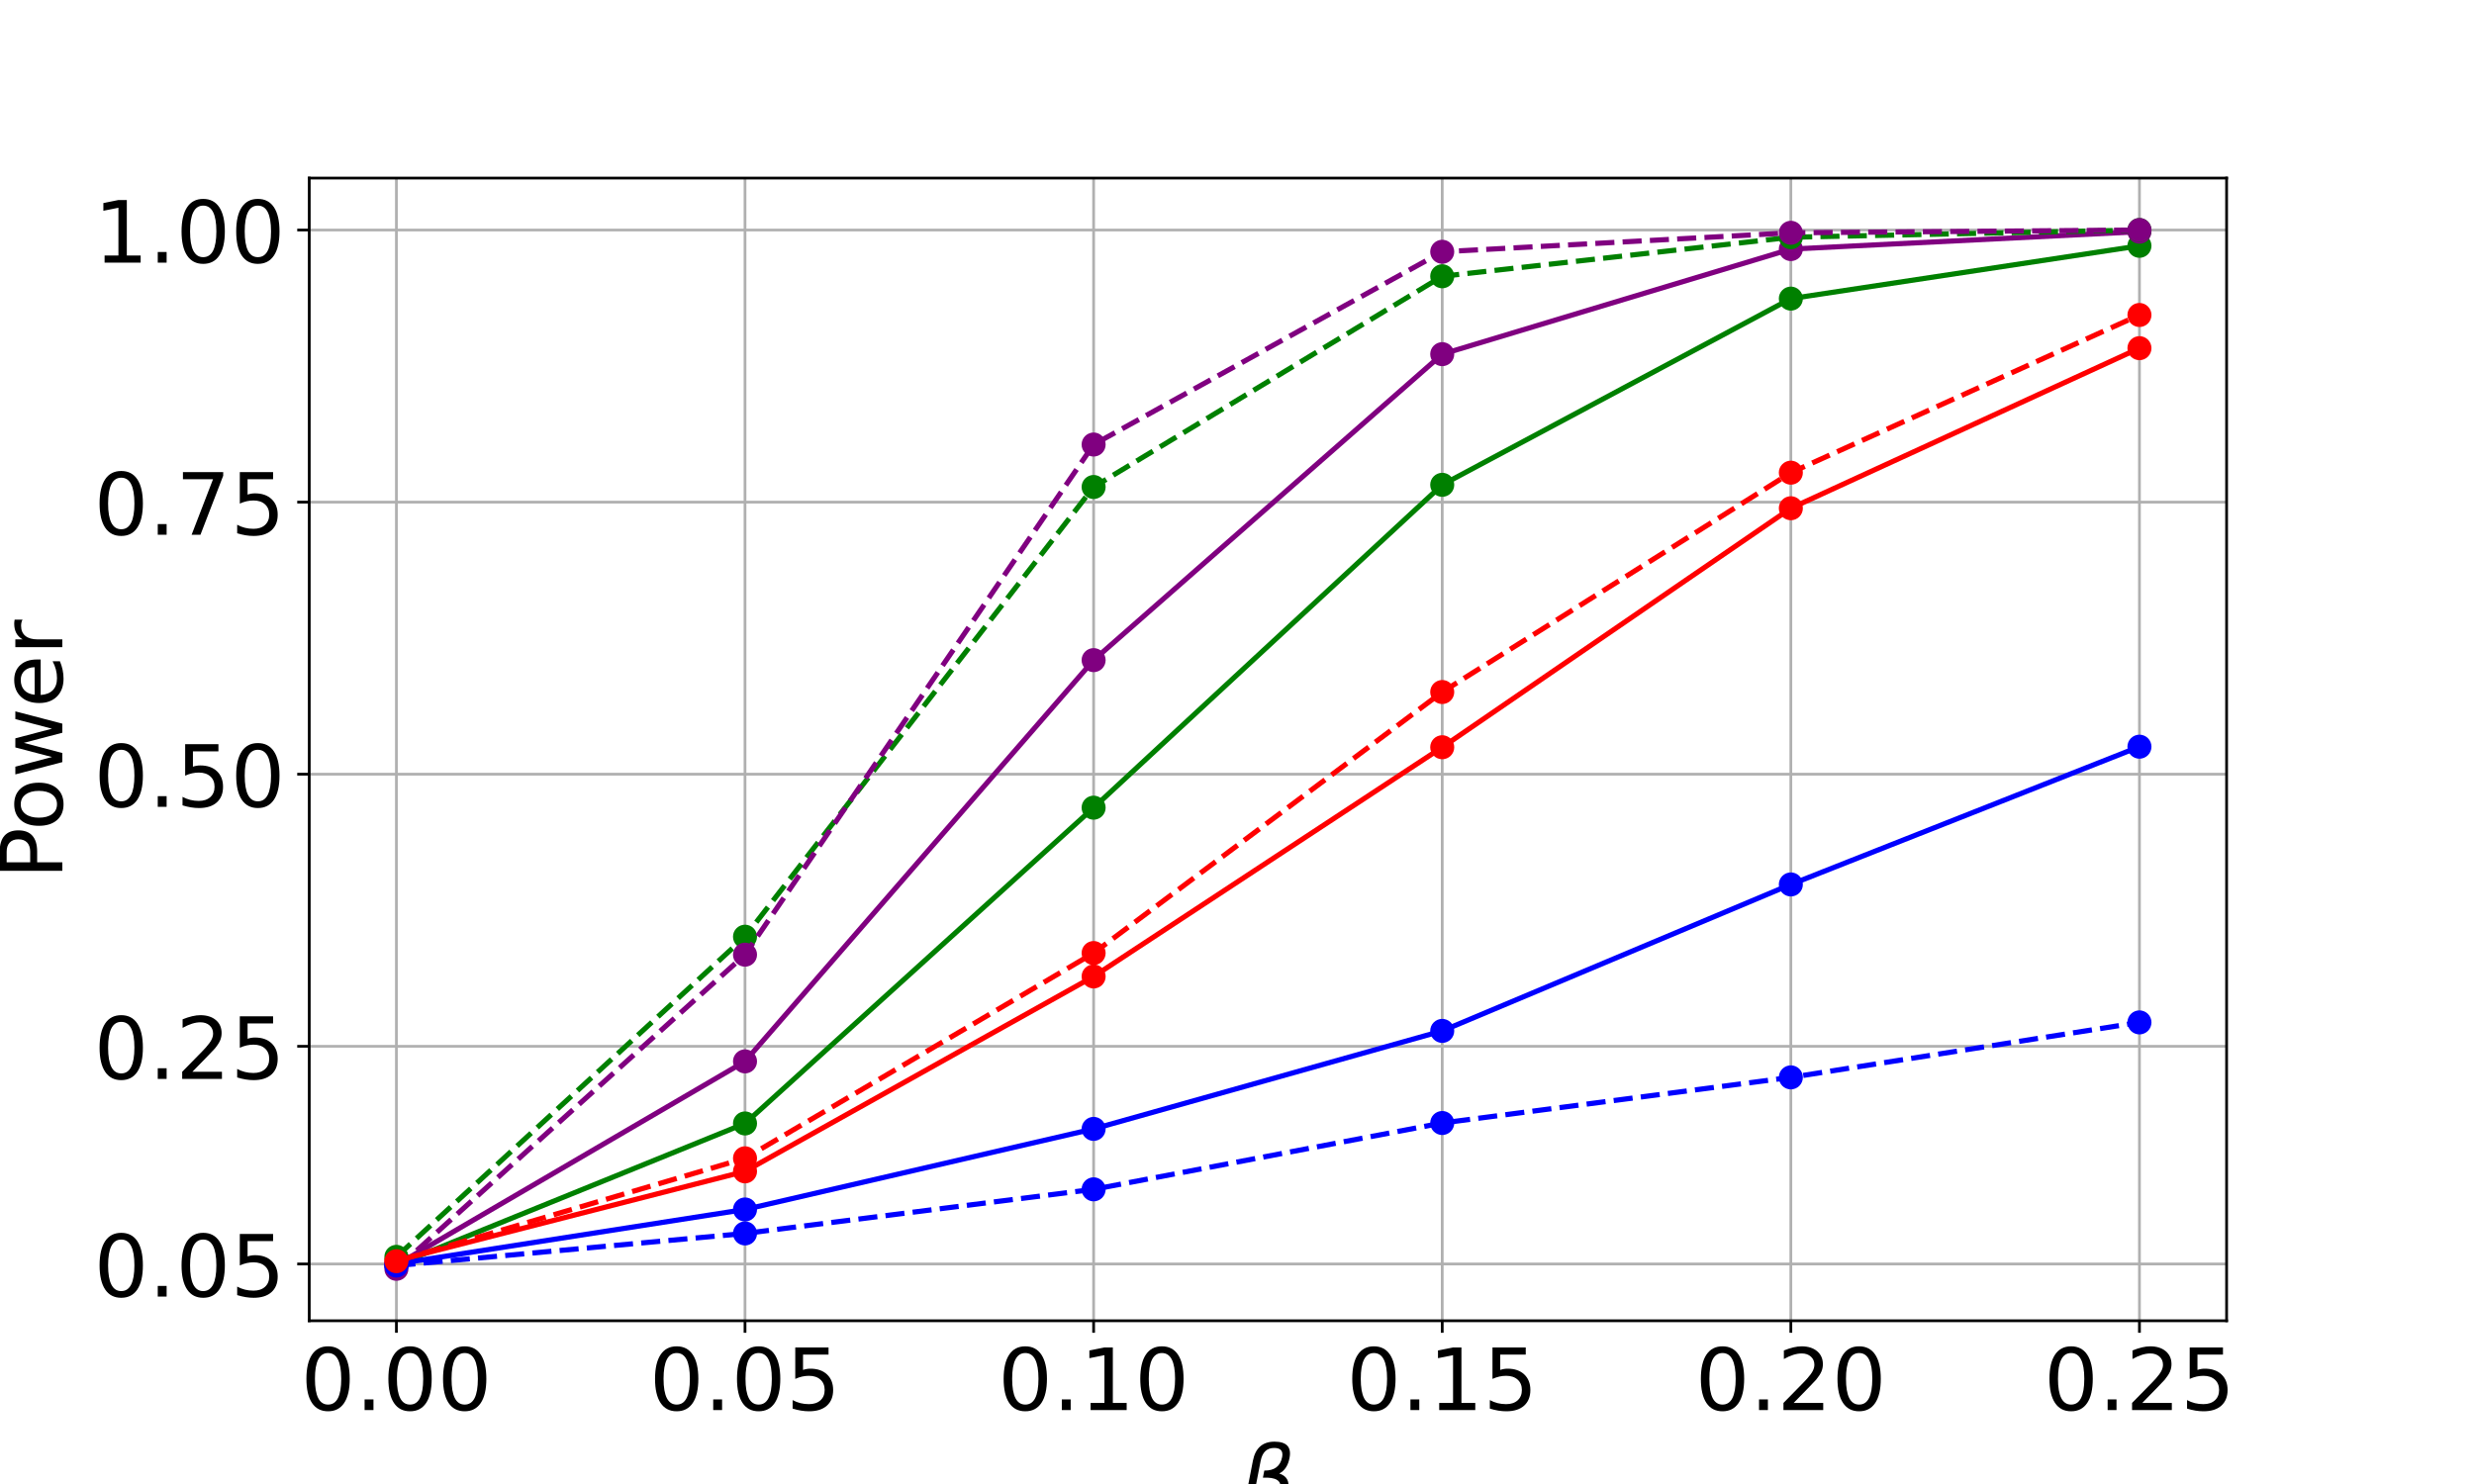
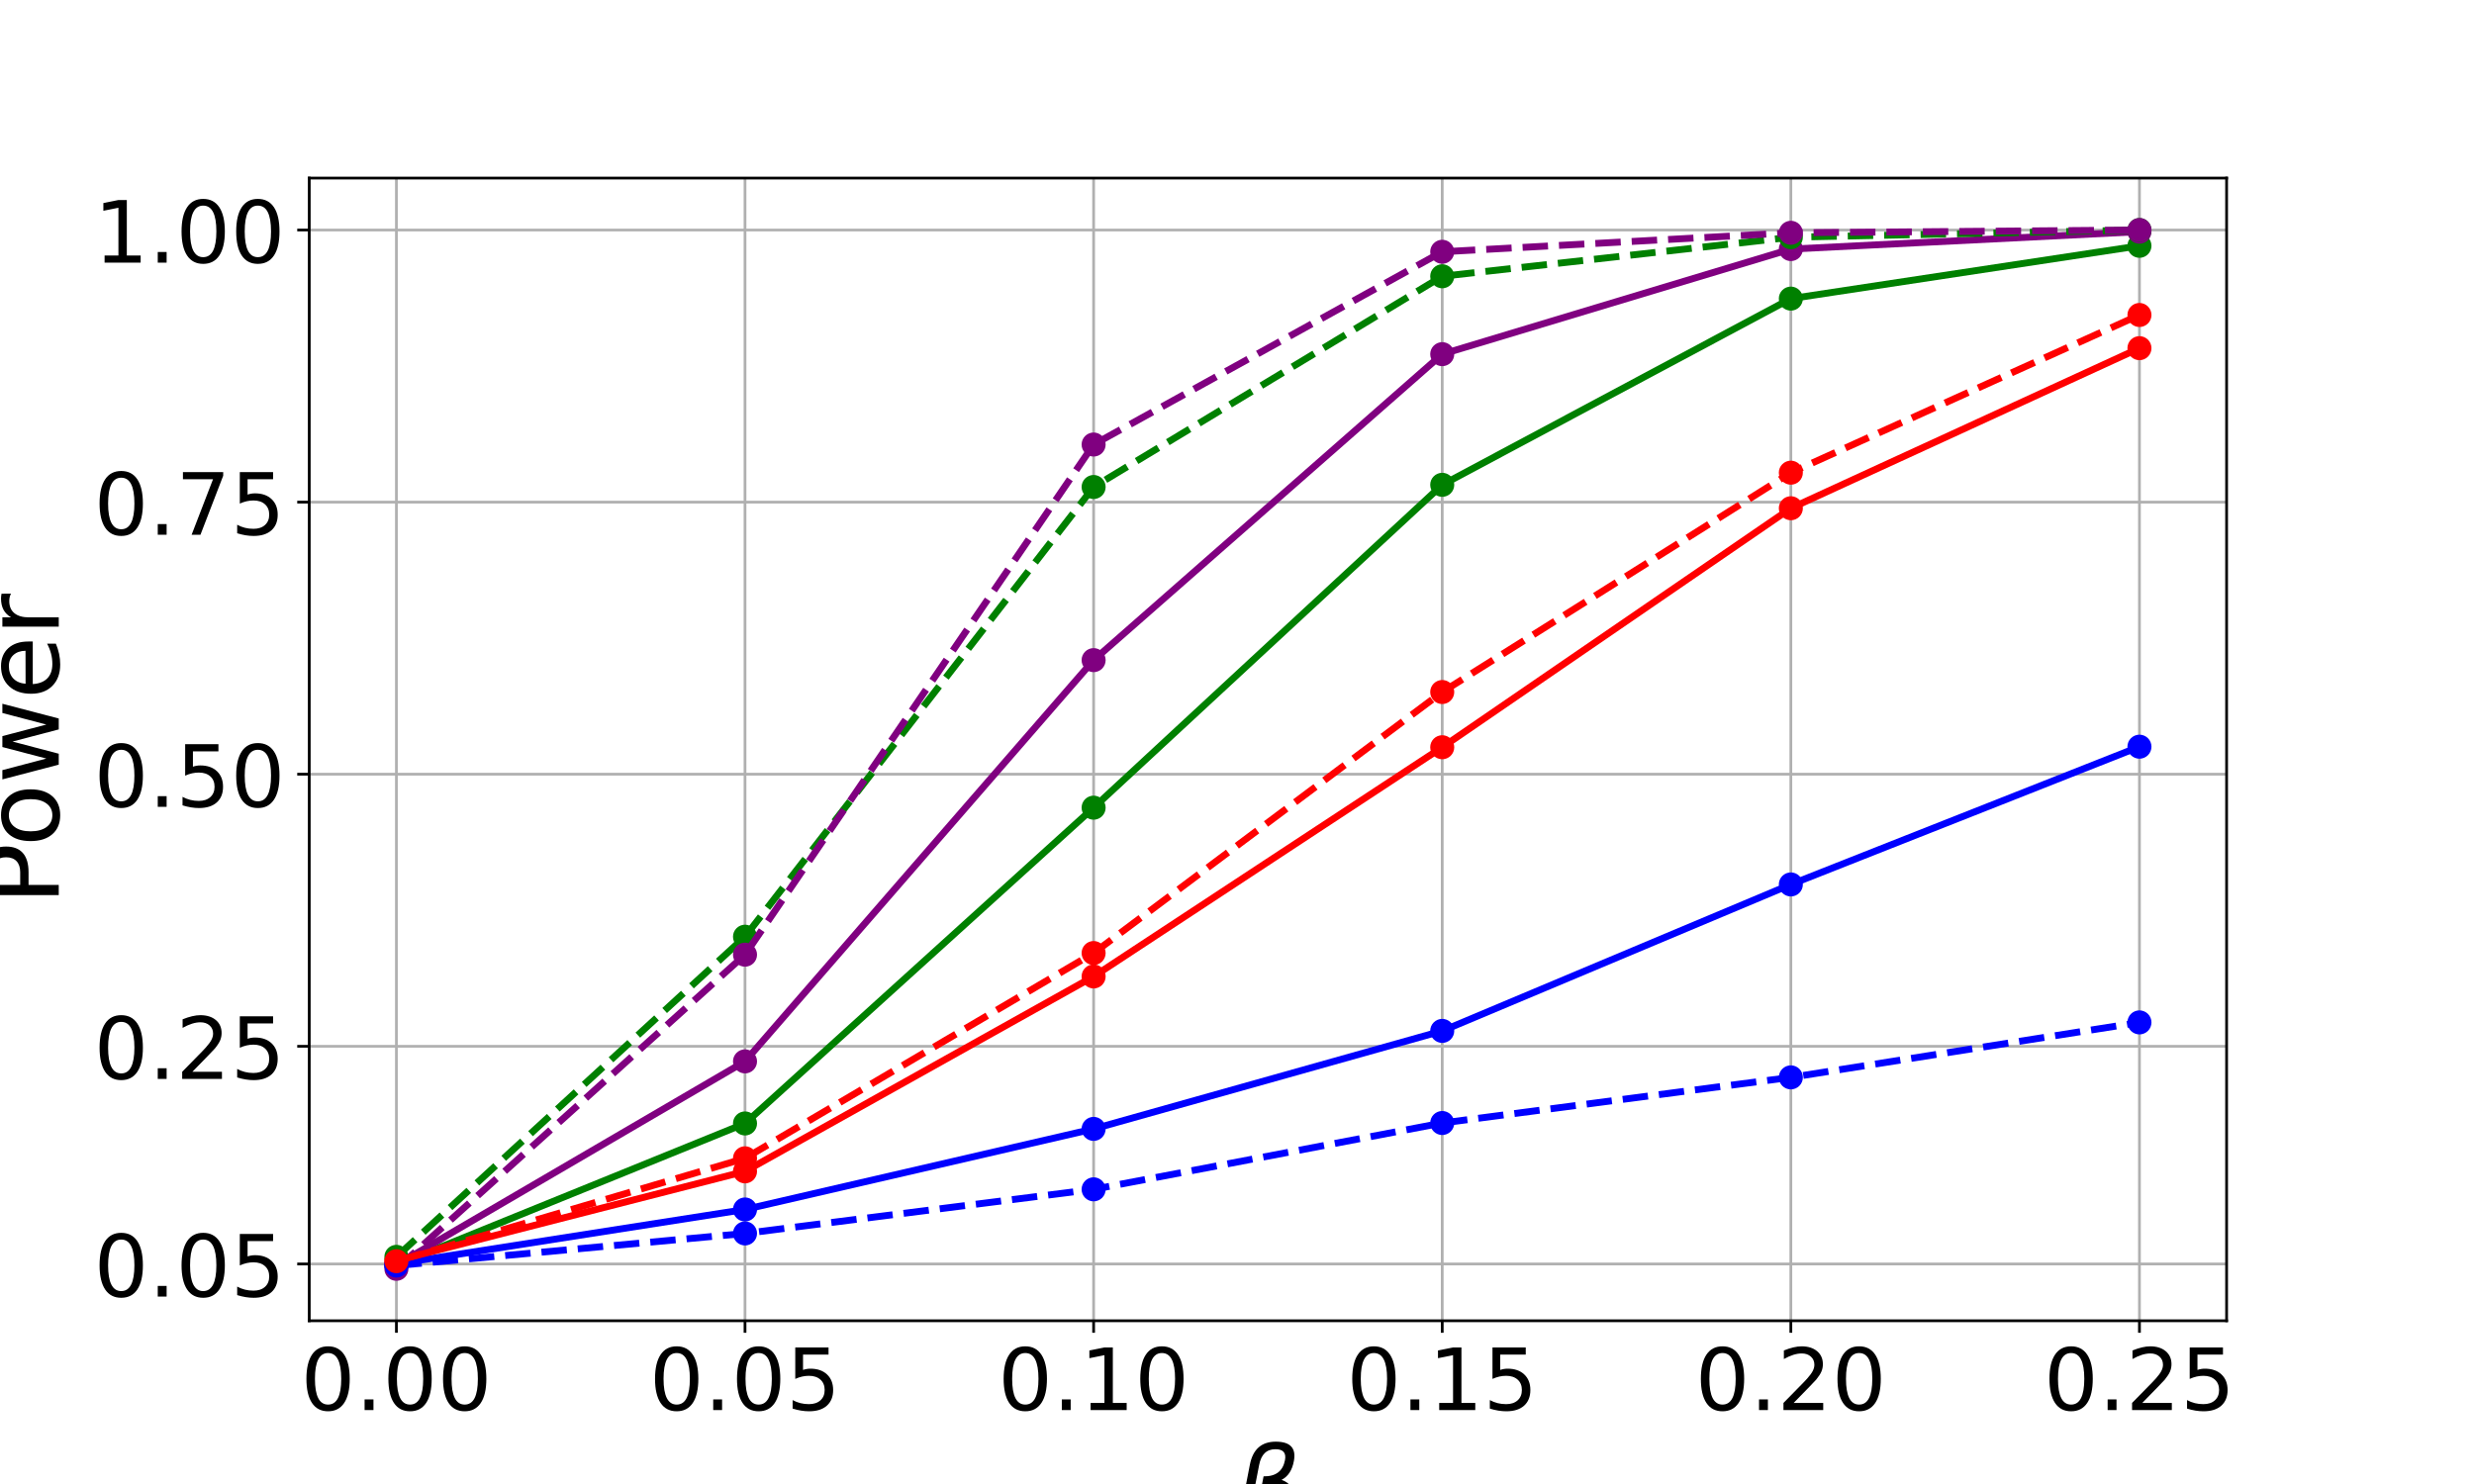
<svg xmlns="http://www.w3.org/2000/svg" xmlns:xlink="http://www.w3.org/1999/xlink" width="720pt" height="432pt" viewBox="0 0 720 432" version="1.1">
  <defs>
    <style type="text/css">*{stroke-linejoin: round; stroke-linecap: butt}</style>
  </defs>
  <g id="figure_1">
    <g id="patch_1">
      <path d="M 0 432  L 720 432  L 720 0  L 0 0  z " style="fill: #ffffff" />
    </g>
    <g id="axes_1">
      <g id="patch_2">
        <path d="M 90 384.48  L 648 384.48  L 648 51.84  L 90 51.84  z " style="fill: #ffffff" />
      </g>
      <g id="matplotlib.axis_1">
        <g id="xtick_1">
          <g id="line2d_1">
-             <path d="M 115.364 384.48  L 115.364 51.84  " clip-path="url(#p6bb201d7bb)" style="fill: none; stroke: #b0b0b0; stroke-width: 0.8; stroke-linecap: square" />
+             <path d="M 115.364 384.48  L 115.364 51.84  " clip-path="url(#paf21694177)" style="fill: none; stroke: #b0b0b0; stroke-width: 0.8; stroke-linecap: square" />
          </g>
          <g id="line2d_2">
            <defs>
-               <path id="mf1e4b82794" d="M 0 0  L 0 3.5  " style="stroke: #000000; stroke-width: 0.8" />
+               <path id="md43326ff57" d="M 0 0  L 0 3.5  " style="stroke: #000000; stroke-width: 0.8" />
            </defs>
            <g>
-               <use xlink:href="#mf1e4b82794" x="115.364" y="384.48" style="stroke: #000000; stroke-width: 0.8" />
+               <use xlink:href="#md43326ff57" x="115.364" y="384.48" style="stroke: #000000; stroke-width: 0.8" />
            </g>
          </g>
          <g id="text_1">
            <g transform="translate(87.5316 410.4761) scale(0.25 -0.25)">
              <defs>
                <path id="DejaVuSans-30" d="M 2034 4250  Q 1547 4250 1301 3770  Q 1056 3291 1056 2328  Q 1056 1369 1301 889  Q 1547 409 2034 409  Q 2525 409 2770 889  Q 3016 1369 3016 2328  Q 3016 3291 2770 3770  Q 2525 4250 2034 4250  z M 2034 4750  Q 2819 4750 3233 4129  Q 3647 3509 3647 2328  Q 3647 1150 3233 529  Q 2819 -91 2034 -91  Q 1250 -91 836 529  Q 422 1150 422 2328  Q 422 3509 836 4129  Q 1250 4750 2034 4750  z " transform="scale(0.015625)" />
                <path id="DejaVuSans-2e" d="M 684 794  L 1344 794  L 1344 0  L 684 0  L 684 794  z " transform="scale(0.015625)" />
              </defs>
              <use xlink:href="#DejaVuSans-30" />
              <use xlink:href="#DejaVuSans-2e" x="63.623" />
              <use xlink:href="#DejaVuSans-30" x="95.41" />
              <use xlink:href="#DejaVuSans-30" x="159.033" />
            </g>
          </g>
        </g>
        <g id="xtick_2">
          <g id="line2d_3">
-             <path d="M 216.818 384.48  L 216.818 51.84  " clip-path="url(#p6bb201d7bb)" style="fill: none; stroke: #b0b0b0; stroke-width: 0.8; stroke-linecap: square" />
+             <path d="M 216.818 384.48  L 216.818 51.84  " clip-path="url(#paf21694177)" style="fill: none; stroke: #b0b0b0; stroke-width: 0.8; stroke-linecap: square" />
          </g>
          <g id="line2d_4">
            <g>
-               <use xlink:href="#mf1e4b82794" x="216.818" y="384.48" style="stroke: #000000; stroke-width: 0.8" />
+               <use xlink:href="#md43326ff57" x="216.818" y="384.48" style="stroke: #000000; stroke-width: 0.8" />
            </g>
          </g>
          <g id="text_2">
            <g transform="translate(188.9862 410.4761) scale(0.25 -0.25)">
              <defs>
                <path id="DejaVuSans-35" d="M 691 4666  L 3169 4666  L 3169 4134  L 1269 4134  L 1269 2991  Q 1406 3038 1543 3061  Q 1681 3084 1819 3084  Q 2600 3084 3056 2656  Q 3513 2228 3513 1497  Q 3513 744 3044 326  Q 2575 -91 1722 -91  Q 1428 -91 1123 -41  Q 819 9 494 109  L 494 744  Q 775 591 1075 516  Q 1375 441 1709 441  Q 2250 441 2565 725  Q 2881 1009 2881 1497  Q 2881 1984 2565 2268  Q 2250 2553 1709 2553  Q 1456 2553 1204 2497  Q 953 2441 691 2322  L 691 4666  z " transform="scale(0.015625)" />
              </defs>
              <use xlink:href="#DejaVuSans-30" />
              <use xlink:href="#DejaVuSans-2e" x="63.623" />
              <use xlink:href="#DejaVuSans-30" x="95.41" />
              <use xlink:href="#DejaVuSans-35" x="159.033" />
            </g>
          </g>
        </g>
        <g id="xtick_3">
          <g id="line2d_5">
-             <path d="M 318.273 384.48  L 318.273 51.84  " clip-path="url(#p6bb201d7bb)" style="fill: none; stroke: #b0b0b0; stroke-width: 0.8; stroke-linecap: square" />
+             <path d="M 318.273 384.48  L 318.273 51.84  " clip-path="url(#paf21694177)" style="fill: none; stroke: #b0b0b0; stroke-width: 0.8; stroke-linecap: square" />
          </g>
          <g id="line2d_6">
            <g>
-               <use xlink:href="#mf1e4b82794" x="318.273" y="384.48" style="stroke: #000000; stroke-width: 0.8" />
+               <use xlink:href="#md43326ff57" x="318.273" y="384.48" style="stroke: #000000; stroke-width: 0.8" />
            </g>
          </g>
          <g id="text_3">
            <g transform="translate(290.4407 410.4761) scale(0.25 -0.25)">
              <defs>
                <path id="DejaVuSans-31" d="M 794 531  L 1825 531  L 1825 4091  L 703 3866  L 703 4441  L 1819 4666  L 2450 4666  L 2450 531  L 3481 531  L 3481 0  L 794 0  L 794 531  z " transform="scale(0.015625)" />
              </defs>
              <use xlink:href="#DejaVuSans-30" />
              <use xlink:href="#DejaVuSans-2e" x="63.623" />
              <use xlink:href="#DejaVuSans-31" x="95.41" />
              <use xlink:href="#DejaVuSans-30" x="159.033" />
            </g>
          </g>
        </g>
        <g id="xtick_4">
          <g id="line2d_7">
-             <path d="M 419.727 384.48  L 419.727 51.84  " clip-path="url(#p6bb201d7bb)" style="fill: none; stroke: #b0b0b0; stroke-width: 0.8; stroke-linecap: square" />
+             <path d="M 419.727 384.48  L 419.727 51.84  " clip-path="url(#paf21694177)" style="fill: none; stroke: #b0b0b0; stroke-width: 0.8; stroke-linecap: square" />
          </g>
          <g id="line2d_8">
            <g>
-               <use xlink:href="#mf1e4b82794" x="419.727" y="384.48" style="stroke: #000000; stroke-width: 0.8" />
+               <use xlink:href="#md43326ff57" x="419.727" y="384.48" style="stroke: #000000; stroke-width: 0.8" />
            </g>
          </g>
          <g id="text_4">
            <g transform="translate(391.8952 410.4761) scale(0.25 -0.25)">
              <use xlink:href="#DejaVuSans-30" />
              <use xlink:href="#DejaVuSans-2e" x="63.623" />
              <use xlink:href="#DejaVuSans-31" x="95.41" />
              <use xlink:href="#DejaVuSans-35" x="159.033" />
            </g>
          </g>
        </g>
        <g id="xtick_5">
          <g id="line2d_9">
-             <path d="M 521.182 384.48  L 521.182 51.84  " clip-path="url(#p6bb201d7bb)" style="fill: none; stroke: #b0b0b0; stroke-width: 0.8; stroke-linecap: square" />
+             <path d="M 521.182 384.48  L 521.182 51.84  " clip-path="url(#paf21694177)" style="fill: none; stroke: #b0b0b0; stroke-width: 0.8; stroke-linecap: square" />
          </g>
          <g id="line2d_10">
            <g>
-               <use xlink:href="#mf1e4b82794" x="521.182" y="384.48" style="stroke: #000000; stroke-width: 0.8" />
+               <use xlink:href="#md43326ff57" x="521.182" y="384.48" style="stroke: #000000; stroke-width: 0.8" />
            </g>
          </g>
          <g id="text_5">
            <g transform="translate(493.3498 410.4761) scale(0.25 -0.25)">
              <defs>
                <path id="DejaVuSans-32" d="M 1228 531  L 3431 531  L 3431 0  L 469 0  L 469 531  Q 828 903 1448 1529  Q 2069 2156 2228 2338  Q 2531 2678 2651 2914  Q 2772 3150 2772 3378  Q 2772 3750 2511 3984  Q 2250 4219 1831 4219  Q 1534 4219 1204 4116  Q 875 4013 500 3803  L 500 4441  Q 881 4594 1212 4672  Q 1544 4750 1819 4750  Q 2544 4750 2975 4387  Q 3406 4025 3406 3419  Q 3406 3131 3298 2873  Q 3191 2616 2906 2266  Q 2828 2175 2409 1742  Q 1991 1309 1228 531  z " transform="scale(0.015625)" />
              </defs>
              <use xlink:href="#DejaVuSans-30" />
              <use xlink:href="#DejaVuSans-2e" x="63.623" />
              <use xlink:href="#DejaVuSans-32" x="95.41" />
              <use xlink:href="#DejaVuSans-30" x="159.033" />
            </g>
          </g>
        </g>
        <g id="xtick_6">
          <g id="line2d_11">
-             <path d="M 622.636 384.48  L 622.636 51.84  " clip-path="url(#p6bb201d7bb)" style="fill: none; stroke: #b0b0b0; stroke-width: 0.8; stroke-linecap: square" />
+             <path d="M 622.636 384.48  L 622.636 51.84  " clip-path="url(#paf21694177)" style="fill: none; stroke: #b0b0b0; stroke-width: 0.8; stroke-linecap: square" />
          </g>
          <g id="line2d_12">
            <g>
-               <use xlink:href="#mf1e4b82794" x="622.636" y="384.48" style="stroke: #000000; stroke-width: 0.8" />
+               <use xlink:href="#md43326ff57" x="622.636" y="384.48" style="stroke: #000000; stroke-width: 0.8" />
            </g>
          </g>
          <g id="text_6">
            <g transform="translate(594.8043 410.4761) scale(0.25 -0.25)">
              <use xlink:href="#DejaVuSans-30" />
              <use xlink:href="#DejaVuSans-2e" x="63.623" />
              <use xlink:href="#DejaVuSans-32" x="95.41" />
              <use xlink:href="#DejaVuSans-35" x="159.033" />
            </g>
          </g>
        </g>
        <g id="text_7">
-           <g transform="translate(361 438.9253) scale(0.25 -0.25)">
+           <g transform="translate(359.4 442.7753) scale(0.3 -0.3)">
            <defs>
              <path id="DejaVuSans-Oblique-3b2" d="M 872 216  L 572 -1331  L -6 -1331  L 928 3478  Q 1206 4903 2538 4903  Q 3888 4903 3659 3700  Q 3503 2844 2894 2531  Q 3713 2250 3553 1416  Q 3272 -69 1759 -66  Q 1097 -63 872 216  z M 1019 966  Q 1259 422 1875 425  Q 2775 425 2966 1406  Q 3138 2288 1675 2219  L 1778 2750  Q 2909 2731 3106 3750  Q 3241 4438 2509 4434  Q 1691 4434 1503 3459  L 1019 966  z " transform="scale(0.015625)" />
            </defs>
            <use xlink:href="#DejaVuSans-Oblique-3b2" transform="translate(0 0.390625)" />
          </g>
        </g>
      </g>
      <g id="matplotlib.axis_2">
        <g id="ytick_1">
          <g id="line2d_13">
-             <path d="M 90 304.577  L 648 304.577  " clip-path="url(#p6bb201d7bb)" style="fill: none; stroke: #b0b0b0; stroke-width: 0.8; stroke-linecap: square" />
+             <path d="M 90 304.577  L 648 304.577  " clip-path="url(#paf21694177)" style="fill: none; stroke: #b0b0b0; stroke-width: 0.8; stroke-linecap: square" />
          </g>
          <g id="line2d_14">
            <defs>
-               <path id="m1f4d205d82" d="M 0 0  L -3.5 0  " style="stroke: #000000; stroke-width: 0.8" />
+               <path id="m3d6917cca2" d="M 0 0  L -3.5 0  " style="stroke: #000000; stroke-width: 0.8" />
            </defs>
            <g>
-               <use xlink:href="#m1f4d205d82" x="90" y="304.577" style="stroke: #000000; stroke-width: 0.8" />
+               <use xlink:href="#m3d6917cca2" x="90" y="304.577" style="stroke: #000000; stroke-width: 0.8" />
            </g>
          </g>
          <g id="text_8">
            <g transform="translate(27.33594 314.075) scale(0.25 -0.25)">
              <use xlink:href="#DejaVuSans-30" />
              <use xlink:href="#DejaVuSans-2e" x="63.623" />
              <use xlink:href="#DejaVuSans-32" x="95.41" />
              <use xlink:href="#DejaVuSans-35" x="159.033" />
            </g>
          </g>
        </g>
        <g id="ytick_2">
          <g id="line2d_15">
-             <path d="M 90 225.371  L 648 225.371  " clip-path="url(#p6bb201d7bb)" style="fill: none; stroke: #b0b0b0; stroke-width: 0.8; stroke-linecap: square" />
+             <path d="M 90 225.371  L 648 225.371  " clip-path="url(#paf21694177)" style="fill: none; stroke: #b0b0b0; stroke-width: 0.8; stroke-linecap: square" />
          </g>
          <g id="line2d_16">
            <g>
-               <use xlink:href="#m1f4d205d82" x="90" y="225.371" style="stroke: #000000; stroke-width: 0.8" />
+               <use xlink:href="#m3d6917cca2" x="90" y="225.371" style="stroke: #000000; stroke-width: 0.8" />
            </g>
          </g>
          <g id="text_9">
            <g transform="translate(27.33594 234.8694) scale(0.25 -0.25)">
              <use xlink:href="#DejaVuSans-30" />
              <use xlink:href="#DejaVuSans-2e" x="63.623" />
              <use xlink:href="#DejaVuSans-35" x="95.41" />
              <use xlink:href="#DejaVuSans-30" x="159.033" />
            </g>
          </g>
        </g>
        <g id="ytick_3">
          <g id="line2d_17">
-             <path d="M 90 146.166  L 648 146.166  " clip-path="url(#p6bb201d7bb)" style="fill: none; stroke: #b0b0b0; stroke-width: 0.8; stroke-linecap: square" />
+             <path d="M 90 146.166  L 648 146.166  " clip-path="url(#paf21694177)" style="fill: none; stroke: #b0b0b0; stroke-width: 0.8; stroke-linecap: square" />
          </g>
          <g id="line2d_18">
            <g>
-               <use xlink:href="#m1f4d205d82" x="90" y="146.166" style="stroke: #000000; stroke-width: 0.8" />
+               <use xlink:href="#m3d6917cca2" x="90" y="146.166" style="stroke: #000000; stroke-width: 0.8" />
            </g>
          </g>
          <g id="text_10">
            <g transform="translate(27.33594 155.6637) scale(0.25 -0.25)">
              <defs>
                <path id="DejaVuSans-37" d="M 525 4666  L 3525 4666  L 3525 4397  L 1831 0  L 1172 0  L 2766 4134  L 525 4134  L 525 4666  z " transform="scale(0.015625)" />
              </defs>
              <use xlink:href="#DejaVuSans-30" />
              <use xlink:href="#DejaVuSans-2e" x="63.623" />
              <use xlink:href="#DejaVuSans-37" x="95.41" />
              <use xlink:href="#DejaVuSans-35" x="159.033" />
            </g>
          </g>
        </g>
        <g id="ytick_4">
          <g id="line2d_19">
-             <path d="M 90 66.96  L 648 66.96  " clip-path="url(#p6bb201d7bb)" style="fill: none; stroke: #b0b0b0; stroke-width: 0.8; stroke-linecap: square" />
+             <path d="M 90 66.96  L 648 66.96  " clip-path="url(#paf21694177)" style="fill: none; stroke: #b0b0b0; stroke-width: 0.8; stroke-linecap: square" />
          </g>
          <g id="line2d_20">
            <g>
-               <use xlink:href="#m1f4d205d82" x="90" y="66.96" style="stroke: #000000; stroke-width: 0.8" />
+               <use xlink:href="#m3d6917cca2" x="90" y="66.96" style="stroke: #000000; stroke-width: 0.8" />
            </g>
          </g>
          <g id="text_11">
            <g transform="translate(27.33594 76.45805) scale(0.25 -0.25)">
              <use xlink:href="#DejaVuSans-31" />
              <use xlink:href="#DejaVuSans-2e" x="63.623" />
              <use xlink:href="#DejaVuSans-30" x="95.41" />
              <use xlink:href="#DejaVuSans-30" x="159.033" />
            </g>
          </g>
        </g>
        <g id="ytick_5">
          <g id="line2d_21">
-             <path d="M 90 367.942  L 648 367.942  " clip-path="url(#p6bb201d7bb)" style="fill: none; stroke: #b0b0b0; stroke-width: 0.8; stroke-linecap: square" />
+             <path d="M 90 367.942  L 648 367.942  " clip-path="url(#paf21694177)" style="fill: none; stroke: #b0b0b0; stroke-width: 0.8; stroke-linecap: square" />
          </g>
          <g id="line2d_22">
            <g>
-               <use xlink:href="#m1f4d205d82" x="90" y="367.942" style="stroke: #000000; stroke-width: 0.8" />
+               <use xlink:href="#m3d6917cca2" x="90" y="367.942" style="stroke: #000000; stroke-width: 0.8" />
            </g>
          </g>
          <g id="text_12">
            <g transform="translate(27.33594 377.4396) scale(0.25 -0.25)">
              <use xlink:href="#DejaVuSans-30" />
              <use xlink:href="#DejaVuSans-2e" x="63.623" />
              <use xlink:href="#DejaVuSans-30" x="95.41" />
              <use xlink:href="#DejaVuSans-35" x="159.033" />
            </g>
          </g>
        </g>
        <g id="text_13">
-           <g transform="translate(18.13672 255.9452) rotate(-90) scale(0.25 -0.25)">
+           <g transform="translate(17.09688 263.5022) rotate(-90) scale(0.3 -0.3)">
            <defs>
              <path id="DejaVuSans-50" d="M 1259 4147  L 1259 2394  L 2053 2394  Q 2494 2394 2734 2622  Q 2975 2850 2975 3272  Q 2975 3691 2734 3919  Q 2494 4147 2053 4147  L 1259 4147  z M 628 4666  L 2053 4666  Q 2838 4666 3239 4311  Q 3641 3956 3641 3272  Q 3641 2581 3239 2228  Q 2838 1875 2053 1875  L 1259 1875  L 1259 0  L 628 0  L 628 4666  z " transform="scale(0.015625)" />
              <path id="DejaVuSans-6f" d="M 1959 3097  Q 1497 3097 1228 2736  Q 959 2375 959 1747  Q 959 1119 1226 758  Q 1494 397 1959 397  Q 2419 397 2687 759  Q 2956 1122 2956 1747  Q 2956 2369 2687 2733  Q 2419 3097 1959 3097  z M 1959 3584  Q 2709 3584 3137 3096  Q 3566 2609 3566 1747  Q 3566 888 3137 398  Q 2709 -91 1959 -91  Q 1206 -91 779 398  Q 353 888 353 1747  Q 353 2609 779 3096  Q 1206 3584 1959 3584  z " transform="scale(0.015625)" />
              <path id="DejaVuSans-77" d="M 269 3500  L 844 3500  L 1563 769  L 2278 3500  L 2956 3500  L 3675 769  L 4391 3500  L 4966 3500  L 4050 0  L 3372 0  L 2619 2869  L 1863 0  L 1184 0  L 269 3500  z " transform="scale(0.015625)" />
              <path id="DejaVuSans-65" d="M 3597 1894  L 3597 1613  L 953 1613  Q 991 1019 1311 708  Q 1631 397 2203 397  Q 2534 397 2845 478  Q 3156 559 3463 722  L 3463 178  Q 3153 47 2828 -22  Q 2503 -91 2169 -91  Q 1331 -91 842 396  Q 353 884 353 1716  Q 353 2575 817 3079  Q 1281 3584 2069 3584  Q 2775 3584 3186 3129  Q 3597 2675 3597 1894  z M 3022 2063  Q 3016 2534 2758 2815  Q 2500 3097 2075 3097  Q 1594 3097 1305 2825  Q 1016 2553 972 2059  L 3022 2063  z " transform="scale(0.015625)" />
              <path id="DejaVuSans-72" d="M 2631 2963  Q 2534 3019 2420 3045  Q 2306 3072 2169 3072  Q 1681 3072 1420 2755  Q 1159 2438 1159 1844  L 1159 0  L 581 0  L 581 3500  L 1159 3500  L 1159 2956  Q 1341 3275 1631 3429  Q 1922 3584 2338 3584  Q 2397 3584 2469 3576  Q 2541 3569 2628 3553  L 2631 2963  z " transform="scale(0.015625)" />
            </defs>
            <use xlink:href="#DejaVuSans-50" />
            <use xlink:href="#DejaVuSans-6f" x="56.678" />
            <use xlink:href="#DejaVuSans-77" x="117.859" />
            <use xlink:href="#DejaVuSans-65" x="199.646" />
            <use xlink:href="#DejaVuSans-72" x="261.17" />
          </g>
        </g>
      </g>
      <g id="line2d_23">
-         <path d="M 115.364 368.251  L 216.818 327.043  L 318.273 235.118  L 419.727 141.134  L 521.182 86.93  L 622.636 71.556  " clip-path="url(#p6bb201d7bb)" style="fill: none; stroke: #008000; stroke-width: 1.5; stroke-linecap: square" />
+         <path d="M 115.364 368.251  L 216.818 327.043  L 318.273 235.118  L 419.727 141.134  L 521.182 86.93  L 622.636 71.556  " clip-path="url(#paf21694177)" style="fill: none; stroke: #008000; stroke-width: 2; stroke-linecap: square" />
        <defs>
-           <path id="md24f7294a5" d="M 0 3  C 0.796 3 1.559 2.684 2.121 2.121  C 2.684 1.559 3 0.796 3 0  C 3 -0.796 2.684 -1.559 2.121 -2.121  C 1.559 -2.684 0.796 -3 0 -3  C -0.796 -3 -1.559 -2.684 -2.121 -2.121  C -2.684 -1.559 -3 -0.796 -3 0  C -3 0.796 -2.684 1.559 -2.121 2.121  C -1.559 2.684 -0.796 3 0 3  z " style="stroke: #008000" />
+           <path id="m7edbb73567" d="M 0 3  C 0.796 3 1.559 2.684 2.121 2.121  C 2.684 1.559 3 0.796 3 0  C 3 -0.796 2.684 -1.559 2.121 -2.121  C 1.559 -2.684 0.796 -3 0 -3  C -0.796 -3 -1.559 -2.684 -2.121 -2.121  C -2.684 -1.559 -3 -0.796 -3 0  C -3 0.796 -2.684 1.559 -2.121 2.121  C -1.559 2.684 -0.796 3 0 3  z " style="stroke: #008000" />
        </defs>
-         <g clip-path="url(#p6bb201d7bb)">
-           <use xlink:href="#md24f7294a5" x="115.364" y="368.251" style="fill: #008000; stroke: #008000" />
-           <use xlink:href="#md24f7294a5" x="216.818" y="327.043" style="fill: #008000; stroke: #008000" />
-           <use xlink:href="#md24f7294a5" x="318.273" y="235.118" style="fill: #008000; stroke: #008000" />
-           <use xlink:href="#md24f7294a5" x="419.727" y="141.134" style="fill: #008000; stroke: #008000" />
-           <use xlink:href="#md24f7294a5" x="521.182" y="86.93" style="fill: #008000; stroke: #008000" />
-           <use xlink:href="#md24f7294a5" x="622.636" y="71.556" style="fill: #008000; stroke: #008000" />
+         <g clip-path="url(#paf21694177)">
+           <use xlink:href="#m7edbb73567" x="115.364" y="368.251" style="fill: #008000; stroke: #008000" />
+           <use xlink:href="#m7edbb73567" x="216.818" y="327.043" style="fill: #008000; stroke: #008000" />
+           <use xlink:href="#m7edbb73567" x="318.273" y="235.118" style="fill: #008000; stroke: #008000" />
+           <use xlink:href="#m7edbb73567" x="419.727" y="141.134" style="fill: #008000; stroke: #008000" />
+           <use xlink:href="#m7edbb73567" x="521.182" y="86.93" style="fill: #008000; stroke: #008000" />
+           <use xlink:href="#m7edbb73567" x="622.636" y="71.556" style="fill: #008000; stroke: #008000" />
        </g>
      </g>
      <g id="line2d_24">
-         <path d="M 115.364 368.251  L 216.818 308.975  L 318.273 192.168  L 419.727 103.096  L 521.182 72.507  L 622.636 67.435  " clip-path="url(#p6bb201d7bb)" style="fill: none; stroke: #800080; stroke-width: 1.5; stroke-linecap: square" />
+         <path d="M 115.364 368.251  L 216.818 308.975  L 318.273 192.168  L 419.727 103.096  L 521.182 72.507  L 622.636 67.435  " clip-path="url(#paf21694177)" style="fill: none; stroke: #800080; stroke-width: 2; stroke-linecap: square" />
        <defs>
-           <path id="mc5aee27b07" d="M 0 3  C 0.796 3 1.559 2.684 2.121 2.121  C 2.684 1.559 3 0.796 3 0  C 3 -0.796 2.684 -1.559 2.121 -2.121  C 1.559 -2.684 0.796 -3 0 -3  C -0.796 -3 -1.559 -2.684 -2.121 -2.121  C -2.684 -1.559 -3 -0.796 -3 0  C -3 0.796 -2.684 1.559 -2.121 2.121  C -1.559 2.684 -0.796 3 0 3  z " style="stroke: #800080" />
+           <path id="md04028ef8e" d="M 0 3  C 0.796 3 1.559 2.684 2.121 2.121  C 2.684 1.559 3 0.796 3 0  C 3 -0.796 2.684 -1.559 2.121 -2.121  C 1.559 -2.684 0.796 -3 0 -3  C -0.796 -3 -1.559 -2.684 -2.121 -2.121  C -2.684 -1.559 -3 -0.796 -3 0  C -3 0.796 -2.684 1.559 -2.121 2.121  C -1.559 2.684 -0.796 3 0 3  z " style="stroke: #800080" />
        </defs>
-         <g clip-path="url(#p6bb201d7bb)">
-           <use xlink:href="#mc5aee27b07" x="115.364" y="368.251" style="fill: #800080; stroke: #800080" />
-           <use xlink:href="#mc5aee27b07" x="216.818" y="308.975" style="fill: #800080; stroke: #800080" />
-           <use xlink:href="#mc5aee27b07" x="318.273" y="192.168" style="fill: #800080; stroke: #800080" />
-           <use xlink:href="#mc5aee27b07" x="419.727" y="103.096" style="fill: #800080; stroke: #800080" />
-           <use xlink:href="#mc5aee27b07" x="521.182" y="72.507" style="fill: #800080; stroke: #800080" />
-           <use xlink:href="#mc5aee27b07" x="622.636" y="67.435" style="fill: #800080; stroke: #800080" />
+         <g clip-path="url(#paf21694177)">
+           <use xlink:href="#md04028ef8e" x="115.364" y="368.251" style="fill: #800080; stroke: #800080" />
+           <use xlink:href="#md04028ef8e" x="216.818" y="308.975" style="fill: #800080; stroke: #800080" />
+           <use xlink:href="#md04028ef8e" x="318.273" y="192.168" style="fill: #800080; stroke: #800080" />
+           <use xlink:href="#md04028ef8e" x="419.727" y="103.096" style="fill: #800080; stroke: #800080" />
+           <use xlink:href="#md04028ef8e" x="521.182" y="72.507" style="fill: #800080; stroke: #800080" />
+           <use xlink:href="#md04028ef8e" x="622.636" y="67.435" style="fill: #800080; stroke: #800080" />
        </g>
      </g>
      <g id="line2d_25">
-         <path d="M 115.364 367.934  L 216.818 352.085  L 318.273 328.628  L 419.727 300.1  L 521.182 257.466  L 622.636 217.368  " clip-path="url(#p6bb201d7bb)" style="fill: none; stroke: #0000ff; stroke-width: 1.5; stroke-linecap: square" />
+         <path d="M 115.364 367.934  L 216.818 352.085  L 318.273 328.628  L 419.727 300.1  L 521.182 257.466  L 622.636 217.368  " clip-path="url(#paf21694177)" style="fill: none; stroke: #0000ff; stroke-width: 2; stroke-linecap: square" />
        <defs>
-           <path id="m8f302fe49f" d="M 0 3  C 0.796 3 1.559 2.684 2.121 2.121  C 2.684 1.559 3 0.796 3 0  C 3 -0.796 2.684 -1.559 2.121 -2.121  C 1.559 -2.684 0.796 -3 0 -3  C -0.796 -3 -1.559 -2.684 -2.121 -2.121  C -2.684 -1.559 -3 -0.796 -3 0  C -3 0.796 -2.684 1.559 -2.121 2.121  C -1.559 2.684 -0.796 3 0 3  z " style="stroke: #0000ff" />
+           <path id="m5e47ec42ed" d="M 0 3  C 0.796 3 1.559 2.684 2.121 2.121  C 2.684 1.559 3 0.796 3 0  C 3 -0.796 2.684 -1.559 2.121 -2.121  C 1.559 -2.684 0.796 -3 0 -3  C -0.796 -3 -1.559 -2.684 -2.121 -2.121  C -2.684 -1.559 -3 -0.796 -3 0  C -3 0.796 -2.684 1.559 -2.121 2.121  C -1.559 2.684 -0.796 3 0 3  z " style="stroke: #0000ff" />
        </defs>
-         <g clip-path="url(#p6bb201d7bb)">
-           <use xlink:href="#m8f302fe49f" x="115.364" y="367.934" style="fill: #0000ff; stroke: #0000ff" />
-           <use xlink:href="#m8f302fe49f" x="216.818" y="352.085" style="fill: #0000ff; stroke: #0000ff" />
-           <use xlink:href="#m8f302fe49f" x="318.273" y="328.628" style="fill: #0000ff; stroke: #0000ff" />
-           <use xlink:href="#m8f302fe49f" x="419.727" y="300.1" style="fill: #0000ff; stroke: #0000ff" />
-           <use xlink:href="#m8f302fe49f" x="521.182" y="257.466" style="fill: #0000ff; stroke: #0000ff" />
-           <use xlink:href="#m8f302fe49f" x="622.636" y="217.368" style="fill: #0000ff; stroke: #0000ff" />
+         <g clip-path="url(#paf21694177)">
+           <use xlink:href="#m5e47ec42ed" x="115.364" y="367.934" style="fill: #0000ff; stroke: #0000ff" />
+           <use xlink:href="#m5e47ec42ed" x="216.818" y="352.085" style="fill: #0000ff; stroke: #0000ff" />
+           <use xlink:href="#m5e47ec42ed" x="318.273" y="328.628" style="fill: #0000ff; stroke: #0000ff" />
+           <use xlink:href="#m5e47ec42ed" x="419.727" y="300.1" style="fill: #0000ff; stroke: #0000ff" />
+           <use xlink:href="#m5e47ec42ed" x="521.182" y="257.466" style="fill: #0000ff; stroke: #0000ff" />
+           <use xlink:href="#m5e47ec42ed" x="622.636" y="217.368" style="fill: #0000ff; stroke: #0000ff" />
        </g>
      </g>
      <g id="line2d_26">
-         <path d="M 115.364 366.983  L 216.818 340.99  L 318.273 284.251  L 419.727 217.526  L 521.182 147.949  L 622.636 101.352  " clip-path="url(#p6bb201d7bb)" style="fill: none; stroke: #ff0000; stroke-width: 1.5; stroke-linecap: square" />
+         <path d="M 115.364 366.983  L 216.818 340.99  L 318.273 284.251  L 419.727 217.526  L 521.182 147.949  L 622.636 101.352  " clip-path="url(#paf21694177)" style="fill: none; stroke: #ff0000; stroke-width: 2; stroke-linecap: square" />
        <defs>
-           <path id="m378b51fca2" d="M 0 3  C 0.796 3 1.559 2.684 2.121 2.121  C 2.684 1.559 3 0.796 3 0  C 3 -0.796 2.684 -1.559 2.121 -2.121  C 1.559 -2.684 0.796 -3 0 -3  C -0.796 -3 -1.559 -2.684 -2.121 -2.121  C -2.684 -1.559 -3 -0.796 -3 0  C -3 0.796 -2.684 1.559 -2.121 2.121  C -1.559 2.684 -0.796 3 0 3  z " style="stroke: #ff0000" />
+           <path id="m1c0e273453" d="M 0 3  C 0.796 3 1.559 2.684 2.121 2.121  C 2.684 1.559 3 0.796 3 0  C 3 -0.796 2.684 -1.559 2.121 -2.121  C 1.559 -2.684 0.796 -3 0 -3  C -0.796 -3 -1.559 -2.684 -2.121 -2.121  C -2.684 -1.559 -3 -0.796 -3 0  C -3 0.796 -2.684 1.559 -2.121 2.121  C -1.559 2.684 -0.796 3 0 3  z " style="stroke: #ff0000" />
        </defs>
-         <g clip-path="url(#p6bb201d7bb)">
-           <use xlink:href="#m378b51fca2" x="115.364" y="366.983" style="fill: #ff0000; stroke: #ff0000" />
-           <use xlink:href="#m378b51fca2" x="216.818" y="340.99" style="fill: #ff0000; stroke: #ff0000" />
-           <use xlink:href="#m378b51fca2" x="318.273" y="284.251" style="fill: #ff0000; stroke: #ff0000" />
-           <use xlink:href="#m378b51fca2" x="419.727" y="217.526" style="fill: #ff0000; stroke: #ff0000" />
-           <use xlink:href="#m378b51fca2" x="521.182" y="147.949" style="fill: #ff0000; stroke: #ff0000" />
-           <use xlink:href="#m378b51fca2" x="622.636" y="101.352" style="fill: #ff0000; stroke: #ff0000" />
+         <g clip-path="url(#paf21694177)">
+           <use xlink:href="#m1c0e273453" x="115.364" y="366.983" style="fill: #ff0000; stroke: #ff0000" />
+           <use xlink:href="#m1c0e273453" x="216.818" y="340.99" style="fill: #ff0000; stroke: #ff0000" />
+           <use xlink:href="#m1c0e273453" x="318.273" y="284.251" style="fill: #ff0000; stroke: #ff0000" />
+           <use xlink:href="#m1c0e273453" x="419.727" y="217.526" style="fill: #ff0000; stroke: #ff0000" />
+           <use xlink:href="#m1c0e273453" x="521.182" y="147.949" style="fill: #ff0000; stroke: #ff0000" />
+           <use xlink:href="#m1c0e273453" x="622.636" y="101.352" style="fill: #ff0000; stroke: #ff0000" />
        </g>
      </g>
      <g id="line2d_27">
-         <path d="M 115.364 365.873  L 216.818 272.681  L 318.273 141.768  L 419.727 80.425  L 521.182 69.061  L 622.636 66.96  " clip-path="url(#p6bb201d7bb)" style="fill: none; stroke-dasharray: 5.55,2.4; stroke-dashoffset: 0; stroke: #008000; stroke-width: 1.5" />
-         <g clip-path="url(#p6bb201d7bb)">
-           <use xlink:href="#md24f7294a5" x="115.364" y="365.873" style="fill: #008000; stroke: #008000" />
-           <use xlink:href="#md24f7294a5" x="216.818" y="272.681" style="fill: #008000; stroke: #008000" />
-           <use xlink:href="#md24f7294a5" x="318.273" y="141.768" style="fill: #008000; stroke: #008000" />
-           <use xlink:href="#md24f7294a5" x="419.727" y="80.425" style="fill: #008000; stroke: #008000" />
-           <use xlink:href="#md24f7294a5" x="521.182" y="69.061" style="fill: #008000; stroke: #008000" />
-           <use xlink:href="#md24f7294a5" x="622.636" y="66.96" style="fill: #008000; stroke: #008000" />
+         <path d="M 115.364 365.873  L 216.818 272.681  L 318.273 141.768  L 419.727 80.425  L 521.182 69.061  L 622.636 66.96  " clip-path="url(#paf21694177)" style="fill: none; stroke-dasharray: 7.4,3.2; stroke-dashoffset: 0; stroke: #008000; stroke-width: 2" />
+         <g clip-path="url(#paf21694177)">
+           <use xlink:href="#m7edbb73567" x="115.364" y="365.873" style="fill: #008000; stroke: #008000" />
+           <use xlink:href="#m7edbb73567" x="216.818" y="272.681" style="fill: #008000; stroke: #008000" />
+           <use xlink:href="#m7edbb73567" x="318.273" y="141.768" style="fill: #008000; stroke: #008000" />
+           <use xlink:href="#m7edbb73567" x="419.727" y="80.425" style="fill: #008000; stroke: #008000" />
+           <use xlink:href="#m7edbb73567" x="521.182" y="69.061" style="fill: #008000; stroke: #008000" />
+           <use xlink:href="#m7edbb73567" x="622.636" y="66.96" style="fill: #008000; stroke: #008000" />
        </g>
      </g>
      <g id="line2d_28">
-         <path d="M 115.364 369.36  L 216.818 277.911  L 318.273 129.405  L 419.727 73.296  L 521.182 67.768  L 622.636 66.96  " clip-path="url(#p6bb201d7bb)" style="fill: none; stroke-dasharray: 5.55,2.4; stroke-dashoffset: 0; stroke: #800080; stroke-width: 1.5" />
-         <g clip-path="url(#p6bb201d7bb)">
-           <use xlink:href="#mc5aee27b07" x="115.364" y="369.36" style="fill: #800080; stroke: #800080" />
-           <use xlink:href="#mc5aee27b07" x="216.818" y="277.911" style="fill: #800080; stroke: #800080" />
-           <use xlink:href="#mc5aee27b07" x="318.273" y="129.405" style="fill: #800080; stroke: #800080" />
-           <use xlink:href="#mc5aee27b07" x="419.727" y="73.296" style="fill: #800080; stroke: #800080" />
-           <use xlink:href="#mc5aee27b07" x="521.182" y="67.768" style="fill: #800080; stroke: #800080" />
-           <use xlink:href="#mc5aee27b07" x="622.636" y="66.96" style="fill: #800080; stroke: #800080" />
+         <path d="M 115.364 369.36  L 216.818 277.911  L 318.273 129.405  L 419.727 73.296  L 521.182 67.768  L 622.636 66.96  " clip-path="url(#paf21694177)" style="fill: none; stroke-dasharray: 7.4,3.2; stroke-dashoffset: 0; stroke: #800080; stroke-width: 2" />
+         <g clip-path="url(#paf21694177)">
+           <use xlink:href="#md04028ef8e" x="115.364" y="369.36" style="fill: #800080; stroke: #800080" />
+           <use xlink:href="#md04028ef8e" x="216.818" y="277.911" style="fill: #800080; stroke: #800080" />
+           <use xlink:href="#md04028ef8e" x="318.273" y="129.405" style="fill: #800080; stroke: #800080" />
+           <use xlink:href="#md04028ef8e" x="419.727" y="73.296" style="fill: #800080; stroke: #800080" />
+           <use xlink:href="#md04028ef8e" x="521.182" y="67.768" style="fill: #800080; stroke: #800080" />
+           <use xlink:href="#md04028ef8e" x="622.636" y="66.96" style="fill: #800080; stroke: #800080" />
        </g>
      </g>
      <g id="line2d_29">
-         <path d="M 115.364 368.409  L 216.818 359.058  L 318.273 346.22  L 419.727 326.913  L 521.182 313.629  L 622.636 297.626  " clip-path="url(#p6bb201d7bb)" style="fill: none; stroke-dasharray: 5.55,2.4; stroke-dashoffset: 0; stroke: #0000ff; stroke-width: 1.5" />
-         <g clip-path="url(#p6bb201d7bb)">
-           <use xlink:href="#m8f302fe49f" x="115.364" y="368.409" style="fill: #0000ff; stroke: #0000ff" />
-           <use xlink:href="#m8f302fe49f" x="216.818" y="359.058" style="fill: #0000ff; stroke: #0000ff" />
-           <use xlink:href="#m8f302fe49f" x="318.273" y="346.22" style="fill: #0000ff; stroke: #0000ff" />
-           <use xlink:href="#m8f302fe49f" x="419.727" y="326.913" style="fill: #0000ff; stroke: #0000ff" />
-           <use xlink:href="#m8f302fe49f" x="521.182" y="313.629" style="fill: #0000ff; stroke: #0000ff" />
-           <use xlink:href="#m8f302fe49f" x="622.636" y="297.626" style="fill: #0000ff; stroke: #0000ff" />
+         <path d="M 115.364 368.409  L 216.818 359.058  L 318.273 346.22  L 419.727 326.913  L 521.182 313.629  L 622.636 297.626  " clip-path="url(#paf21694177)" style="fill: none; stroke-dasharray: 7.4,3.2; stroke-dashoffset: 0; stroke: #0000ff; stroke-width: 2" />
+         <g clip-path="url(#paf21694177)">
+           <use xlink:href="#m5e47ec42ed" x="115.364" y="368.409" style="fill: #0000ff; stroke: #0000ff" />
+           <use xlink:href="#m5e47ec42ed" x="216.818" y="359.058" style="fill: #0000ff; stroke: #0000ff" />
+           <use xlink:href="#m5e47ec42ed" x="318.273" y="346.22" style="fill: #0000ff; stroke: #0000ff" />
+           <use xlink:href="#m5e47ec42ed" x="419.727" y="326.913" style="fill: #0000ff; stroke: #0000ff" />
+           <use xlink:href="#m5e47ec42ed" x="521.182" y="313.629" style="fill: #0000ff; stroke: #0000ff" />
+           <use xlink:href="#m5e47ec42ed" x="622.636" y="297.626" style="fill: #0000ff; stroke: #0000ff" />
        </g>
      </g>
      <g id="line2d_30">
-         <path d="M 115.364 367.141  L 216.818 337.186  L 318.273 277.435  L 419.727 201.451  L 521.182 137.599  L 622.636 91.692  " clip-path="url(#p6bb201d7bb)" style="fill: none; stroke-dasharray: 5.55,2.4; stroke-dashoffset: 0; stroke: #ff0000; stroke-width: 1.5" />
-         <g clip-path="url(#p6bb201d7bb)">
-           <use xlink:href="#m378b51fca2" x="115.364" y="367.141" style="fill: #ff0000; stroke: #ff0000" />
-           <use xlink:href="#m378b51fca2" x="216.818" y="337.186" style="fill: #ff0000; stroke: #ff0000" />
-           <use xlink:href="#m378b51fca2" x="318.273" y="277.435" style="fill: #ff0000; stroke: #ff0000" />
-           <use xlink:href="#m378b51fca2" x="419.727" y="201.451" style="fill: #ff0000; stroke: #ff0000" />
-           <use xlink:href="#m378b51fca2" x="521.182" y="137.599" style="fill: #ff0000; stroke: #ff0000" />
-           <use xlink:href="#m378b51fca2" x="622.636" y="91.692" style="fill: #ff0000; stroke: #ff0000" />
+         <path d="M 115.364 367.141  L 216.818 337.186  L 318.273 277.435  L 419.727 201.451  L 521.182 137.599  L 622.636 91.692  " clip-path="url(#paf21694177)" style="fill: none; stroke-dasharray: 7.4,3.2; stroke-dashoffset: 0; stroke: #ff0000; stroke-width: 2" />
+         <g clip-path="url(#paf21694177)">
+           <use xlink:href="#m1c0e273453" x="115.364" y="367.141" style="fill: #ff0000; stroke: #ff0000" />
+           <use xlink:href="#m1c0e273453" x="216.818" y="337.186" style="fill: #ff0000; stroke: #ff0000" />
+           <use xlink:href="#m1c0e273453" x="318.273" y="277.435" style="fill: #ff0000; stroke: #ff0000" />
+           <use xlink:href="#m1c0e273453" x="419.727" y="201.451" style="fill: #ff0000; stroke: #ff0000" />
+           <use xlink:href="#m1c0e273453" x="521.182" y="137.599" style="fill: #ff0000; stroke: #ff0000" />
+           <use xlink:href="#m1c0e273453" x="622.636" y="91.692" style="fill: #ff0000; stroke: #ff0000" />
        </g>
      </g>
      <g id="patch_3">
        <path d="M 90 384.48  L 90 51.84  " style="fill: none; stroke: #000000; stroke-width: 0.8; stroke-linejoin: miter; stroke-linecap: square" />
      </g>
      <g id="patch_4">
        <path d="M 648 384.48  L 648 51.84  " style="fill: none; stroke: #000000; stroke-width: 0.8; stroke-linejoin: miter; stroke-linecap: square" />
      </g>
      <g id="patch_5">
        <path d="M 90 384.48  L 648 384.48  " style="fill: none; stroke: #000000; stroke-width: 0.8; stroke-linejoin: miter; stroke-linecap: square" />
      </g>
      <g id="patch_6">
        <path d="M 90 51.84  L 648 51.84  " style="fill: none; stroke: #000000; stroke-width: 0.8; stroke-linejoin: miter; stroke-linecap: square" />
      </g>
    </g>
  </g>
  <defs>
-     <clipPath id="p6bb201d7bb">
+     <clipPath id="paf21694177">
      <rect x="90" y="51.84" width="558" height="332.64" />
    </clipPath>
  </defs>
</svg>
